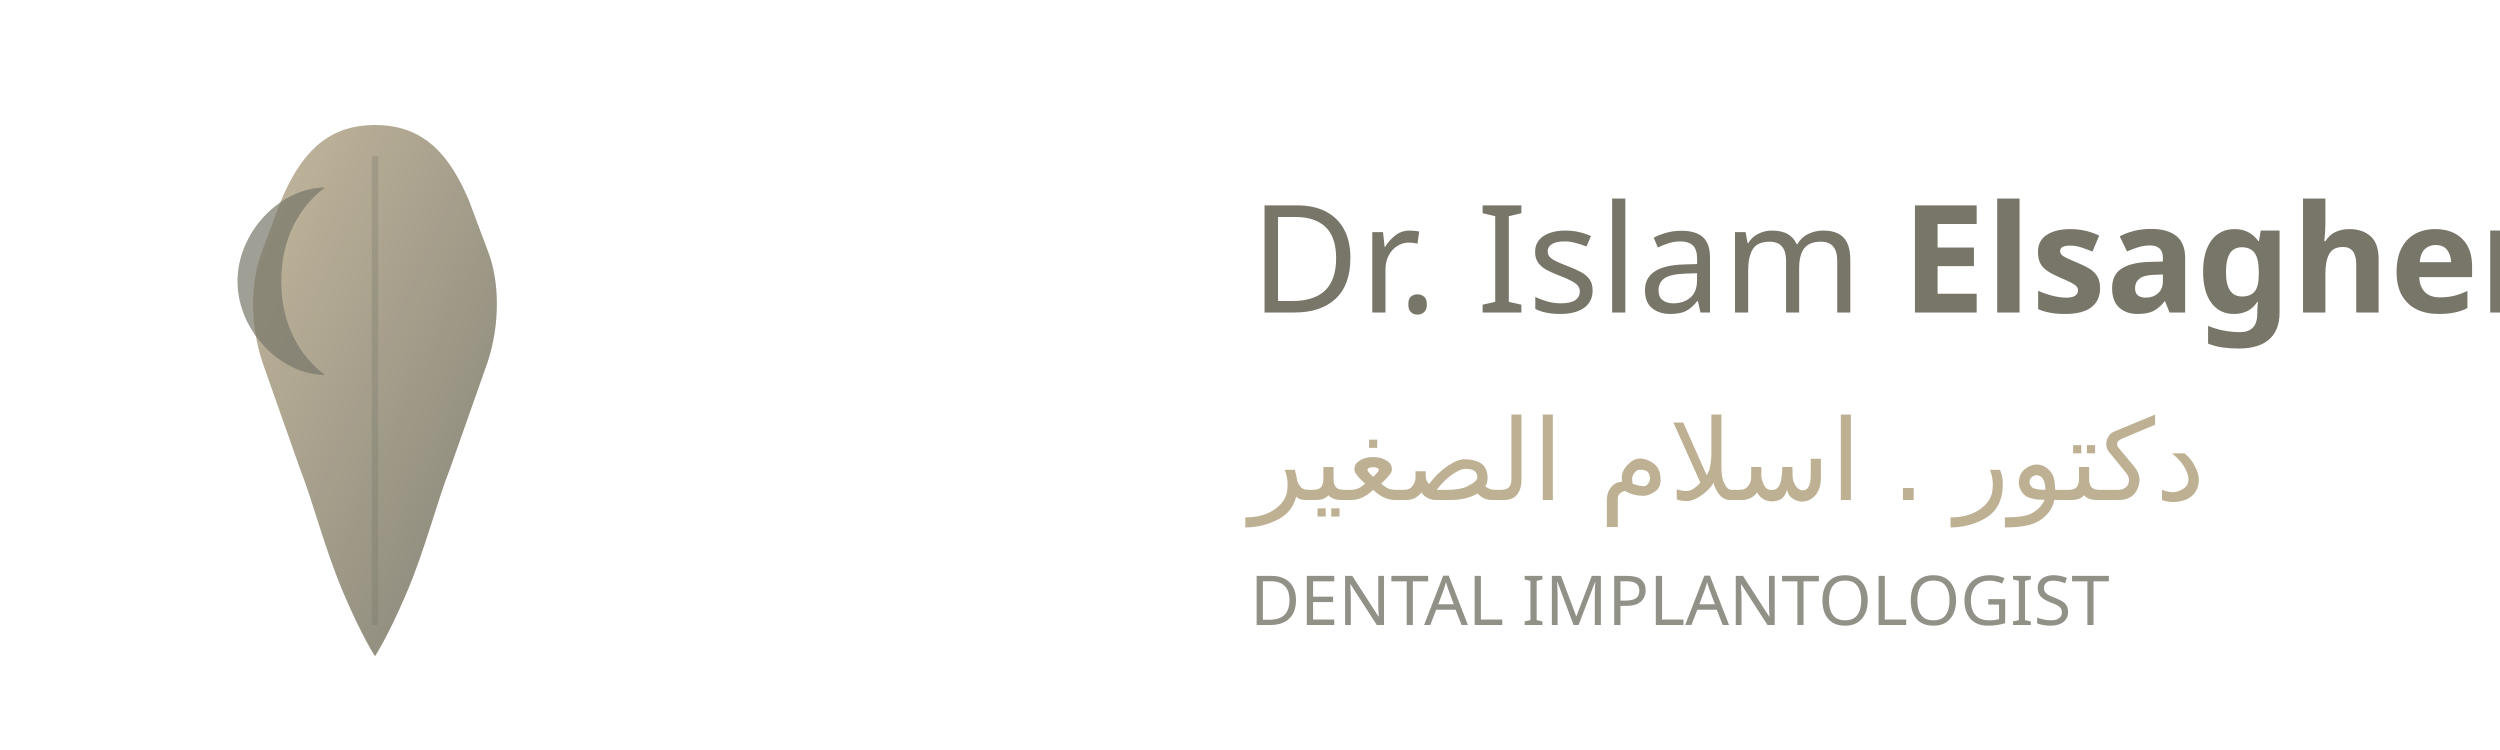
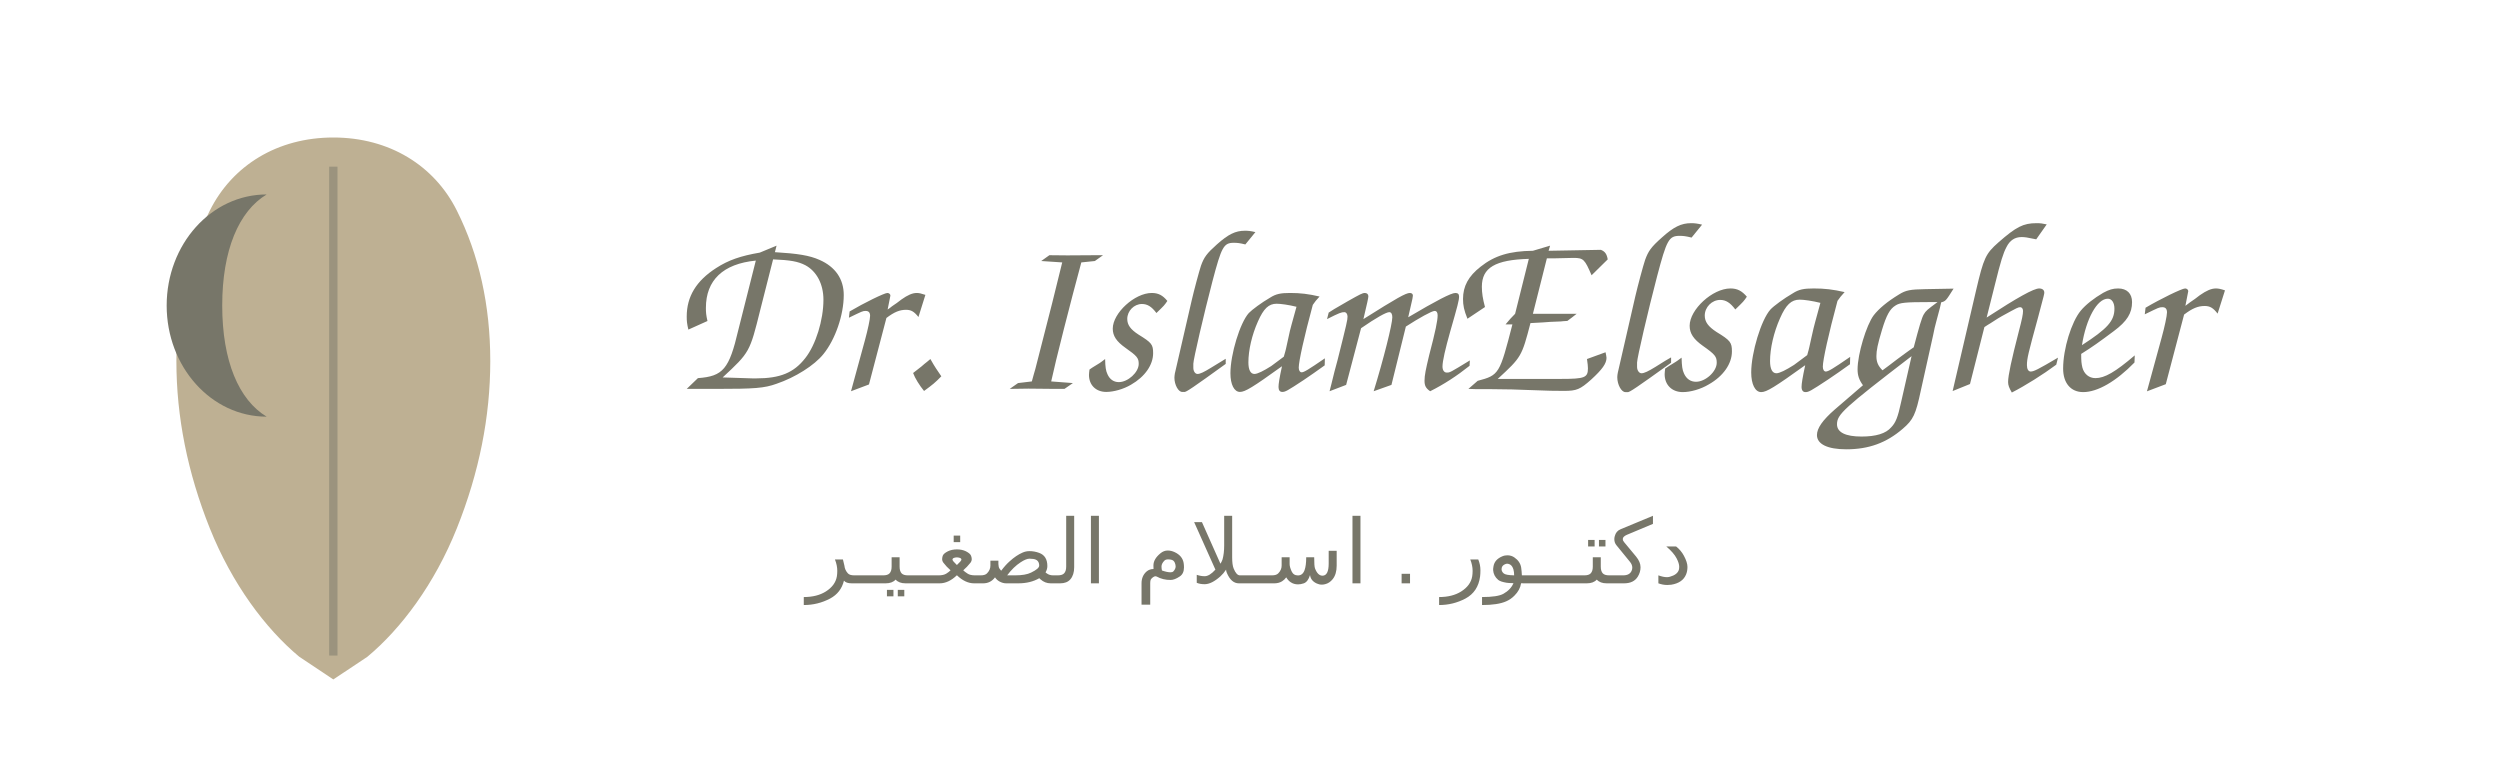
- <svg xmlns="http://www.w3.org/2000/svg" viewBox="0 0 400 120" width="400" height="120">
-   <defs>
-     <linearGradient id="logoGradient" x1="0%" y1="0%" x2="100%" y2="100%">
-       <stop offset="0%" style="stop-color:#BEB093;stop-opacity:1" />
-       <stop offset="100%" style="stop-color:#777669;stop-opacity:1" />
-     </linearGradient>
-   </defs>
-   <g transform="translate(60, 60)">
-     <path d="M0,-40 C-8,-40 -12,-35 -15,-28 L-18,-20 C-20,-15 -20,-8 -18,-2 L-12,15 C-10,20 -8,28 -5,35 C-2,42 0,45 0,45 C0,45 2,42 5,35 C8,28 10,20 12,15 L18,-2 C20,-8 20,-15 18,-20 L15,-28 C12,-35 8,-40 0,-40Z" fill="url(#logoGradient)" opacity="0.9" />
-     <path d="M-8,-30 C-15,-30 -22,-23 -22,-15 C-22,-7 -15,0 -8,0 C-12,-3 -15,-8 -15,-15 C-15,-22 -12,-27 -8,-30Z" fill="#777669" opacity="0.7" />
-     <line x1="0" y1="-35" x2="0" y2="40" stroke="#777669" stroke-width="1" opacity="0.3" />
+ <svg xmlns="http://www.w3.org/2000/svg" viewBox="0 0 450 140" width="450" height="140">
+   <g id="logo-symbol" transform="translate(60, 70)">
+     <path d="M0,-45 C-10,-45 -18,-40 -22,-32 C-26,-24 -28,-15 -28,-5 C-28,5 -26,15 -22,25 C-18,35 -12,43 -6,48 C-3,50 0,52 0,52 C0,52 3,50 6,48 C12,43 18,35 22,25 C26,15 28,5 28,-5 C28,-15 26,-24 22,-32 C18,-40 10,-45 0,-45Z" fill="#BEB093" stroke="#BEB093" stroke-width="0.5" />
+     <path d="M-12,-35 C-22,-35 -30,-26 -30,-15 C-30,-4 -22,5 -12,5 C-17,2 -20,-5 -20,-15 C-20,-25 -17,-32 -12,-35Z" fill="#777669" />
+     <line x1="0" y1="-40" x2="0" y2="48" stroke="#777669" stroke-width="1.5" opacity="0.5" />
  </g>
-   <g transform="translate(200, 50)">
-     <text x="0" y="0" font-family="Poppins, sans-serif" font-size="24" font-weight="400" fill="#777669">
-       Dr. Islam <tspan font-weight="600">Elsagher</tspan>
-     </text>
-     <text x="0" y="30" font-family="Arial, sans-serif" font-size="18" fill="#BEB093">
-       دكتور . اسلام الصغير
-     </text>
-     <text x="0" y="50" font-family="Poppins, sans-serif" font-size="11" fill="#777669" opacity="0.8">
-       DENTAL IMPLANTOLOGIST
+   <g id="logo-text">
+     <text x="120" y="70" font-family="Brush Script MT, Lucida Handwriting, cursive" font-size="42" fill="#777669">Dr. Islam</text>
+     <text x="260" y="70" font-family="Brush Script MT, Lucida Handwriting, cursive" font-size="44" fill="#777669" font-weight="500">Elsagher</text>
+     <text x="225" y="105" font-family="Arial, sans-serif" font-size="16" fill="#777669" text-anchor="middle" direction="rtl">
+       دكتــور . اسـلام الصغـيـر
    </text>
  </g>
</svg>
